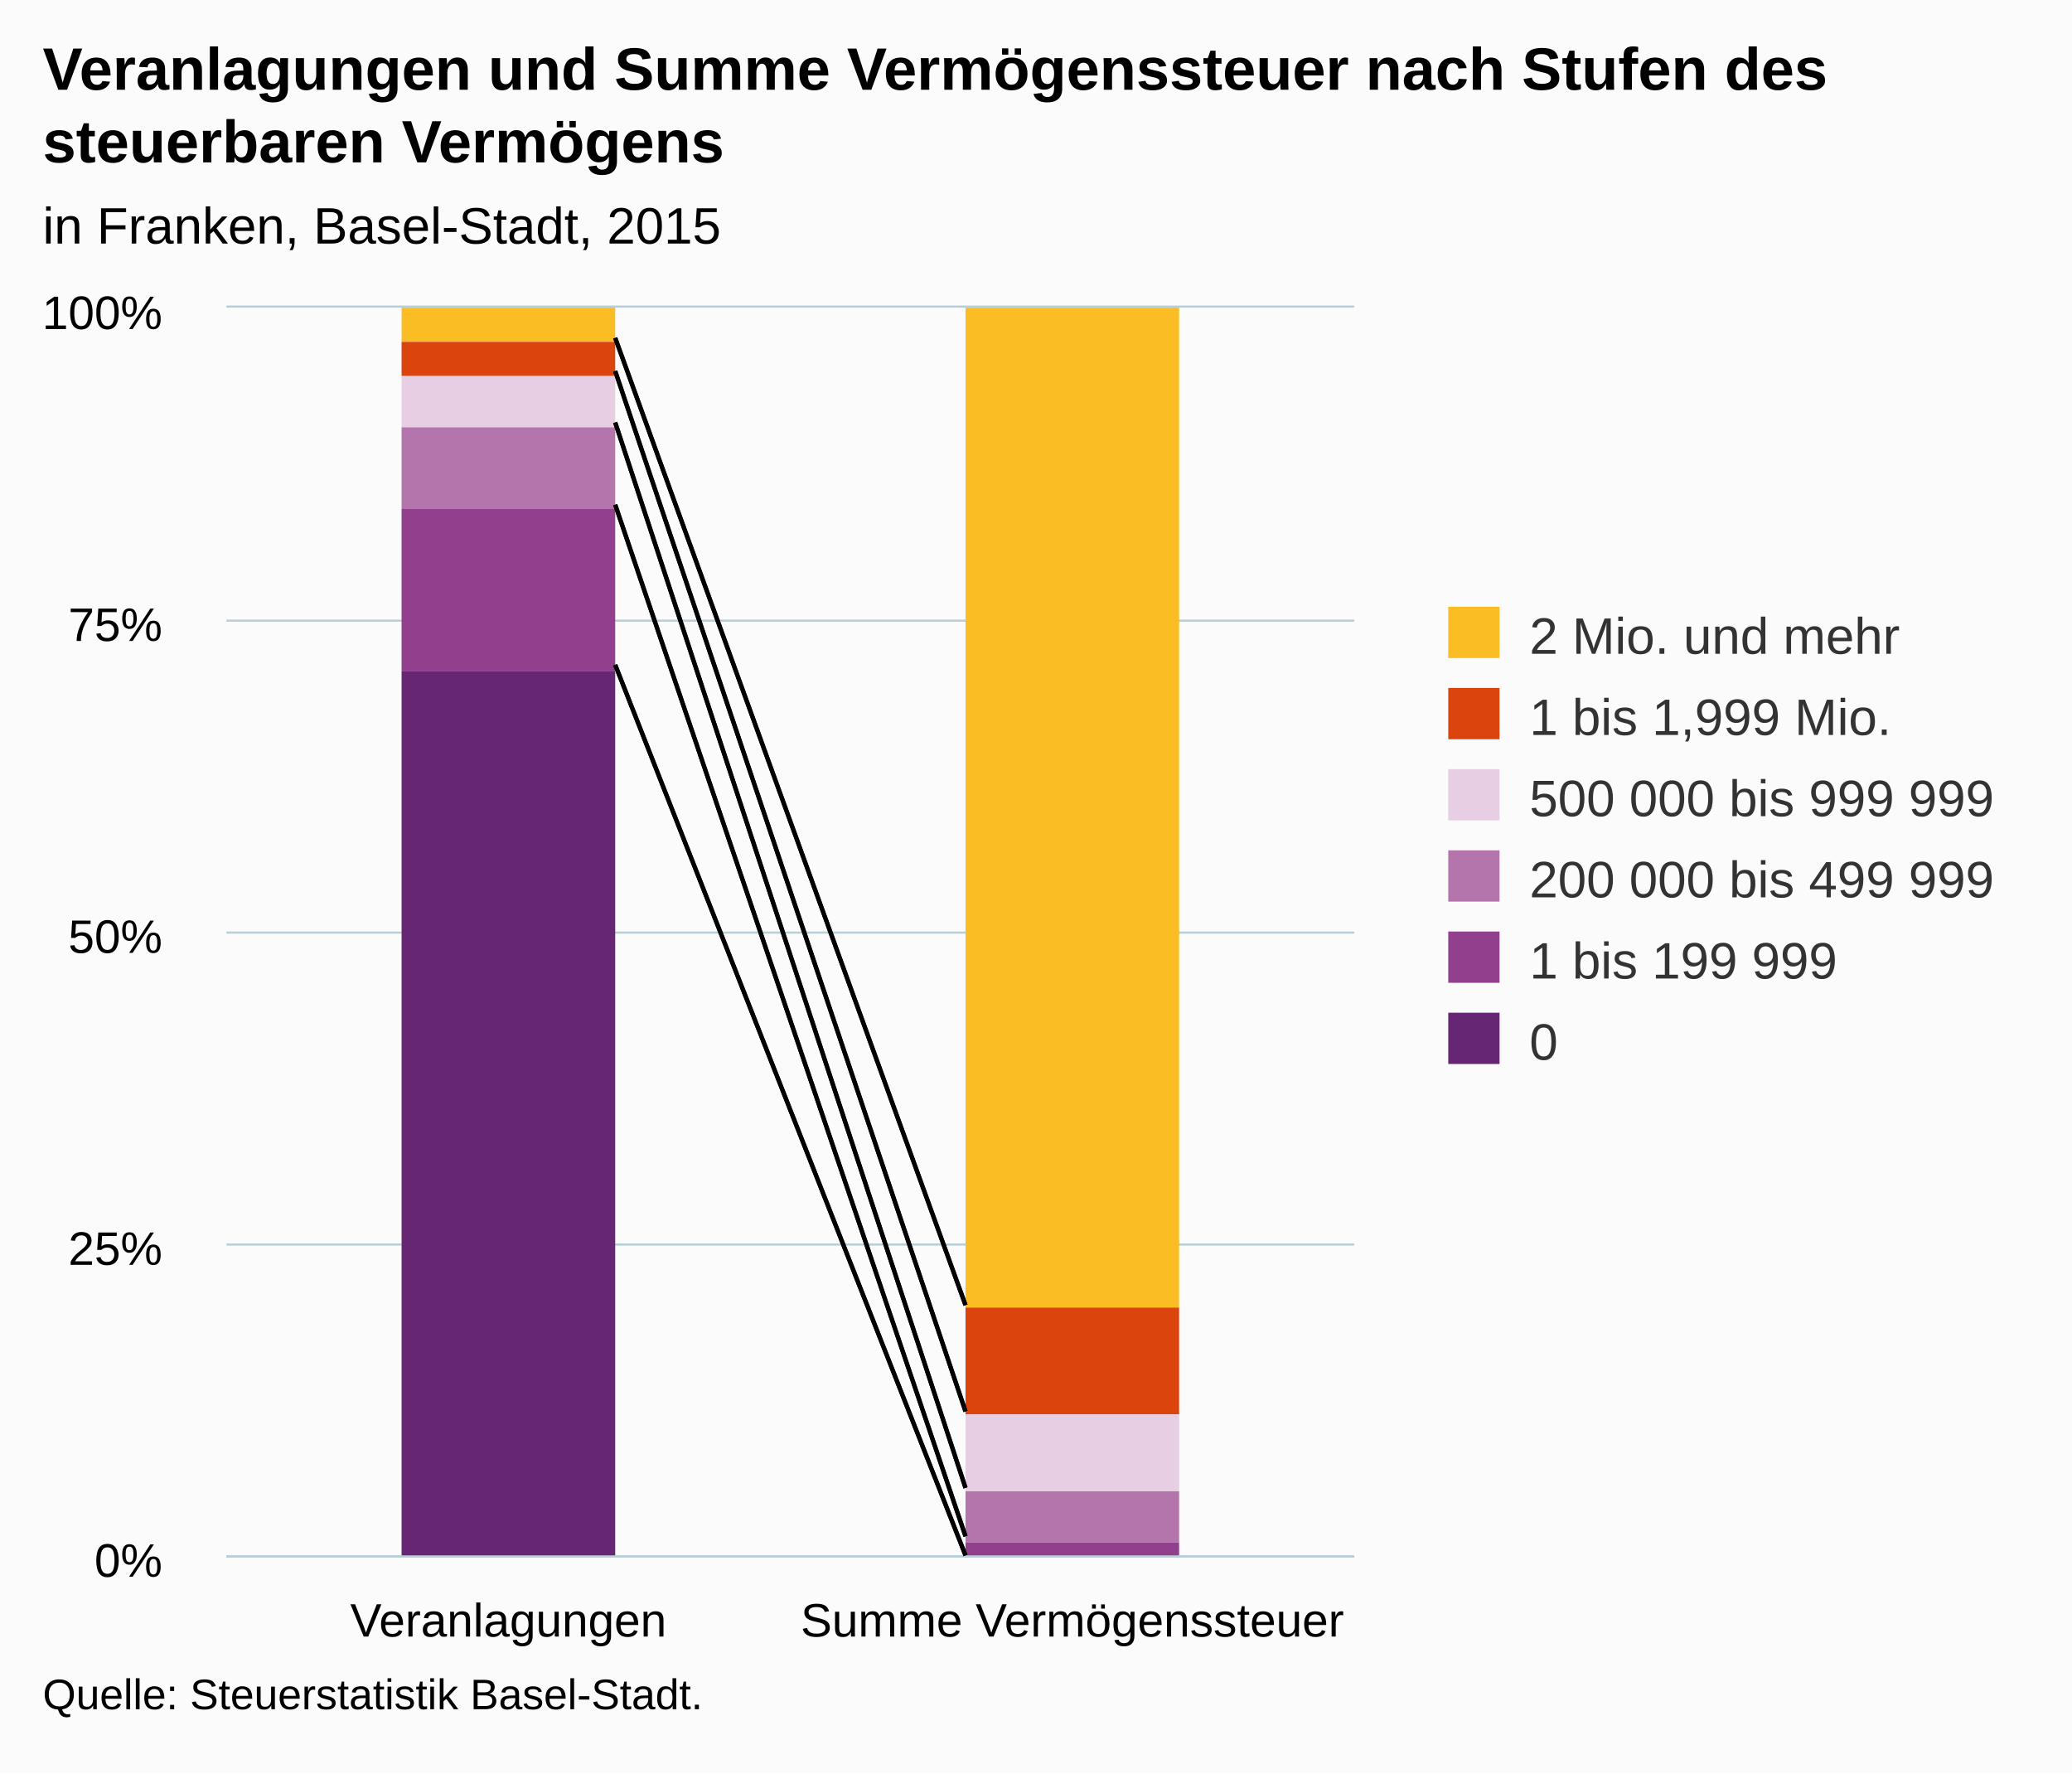
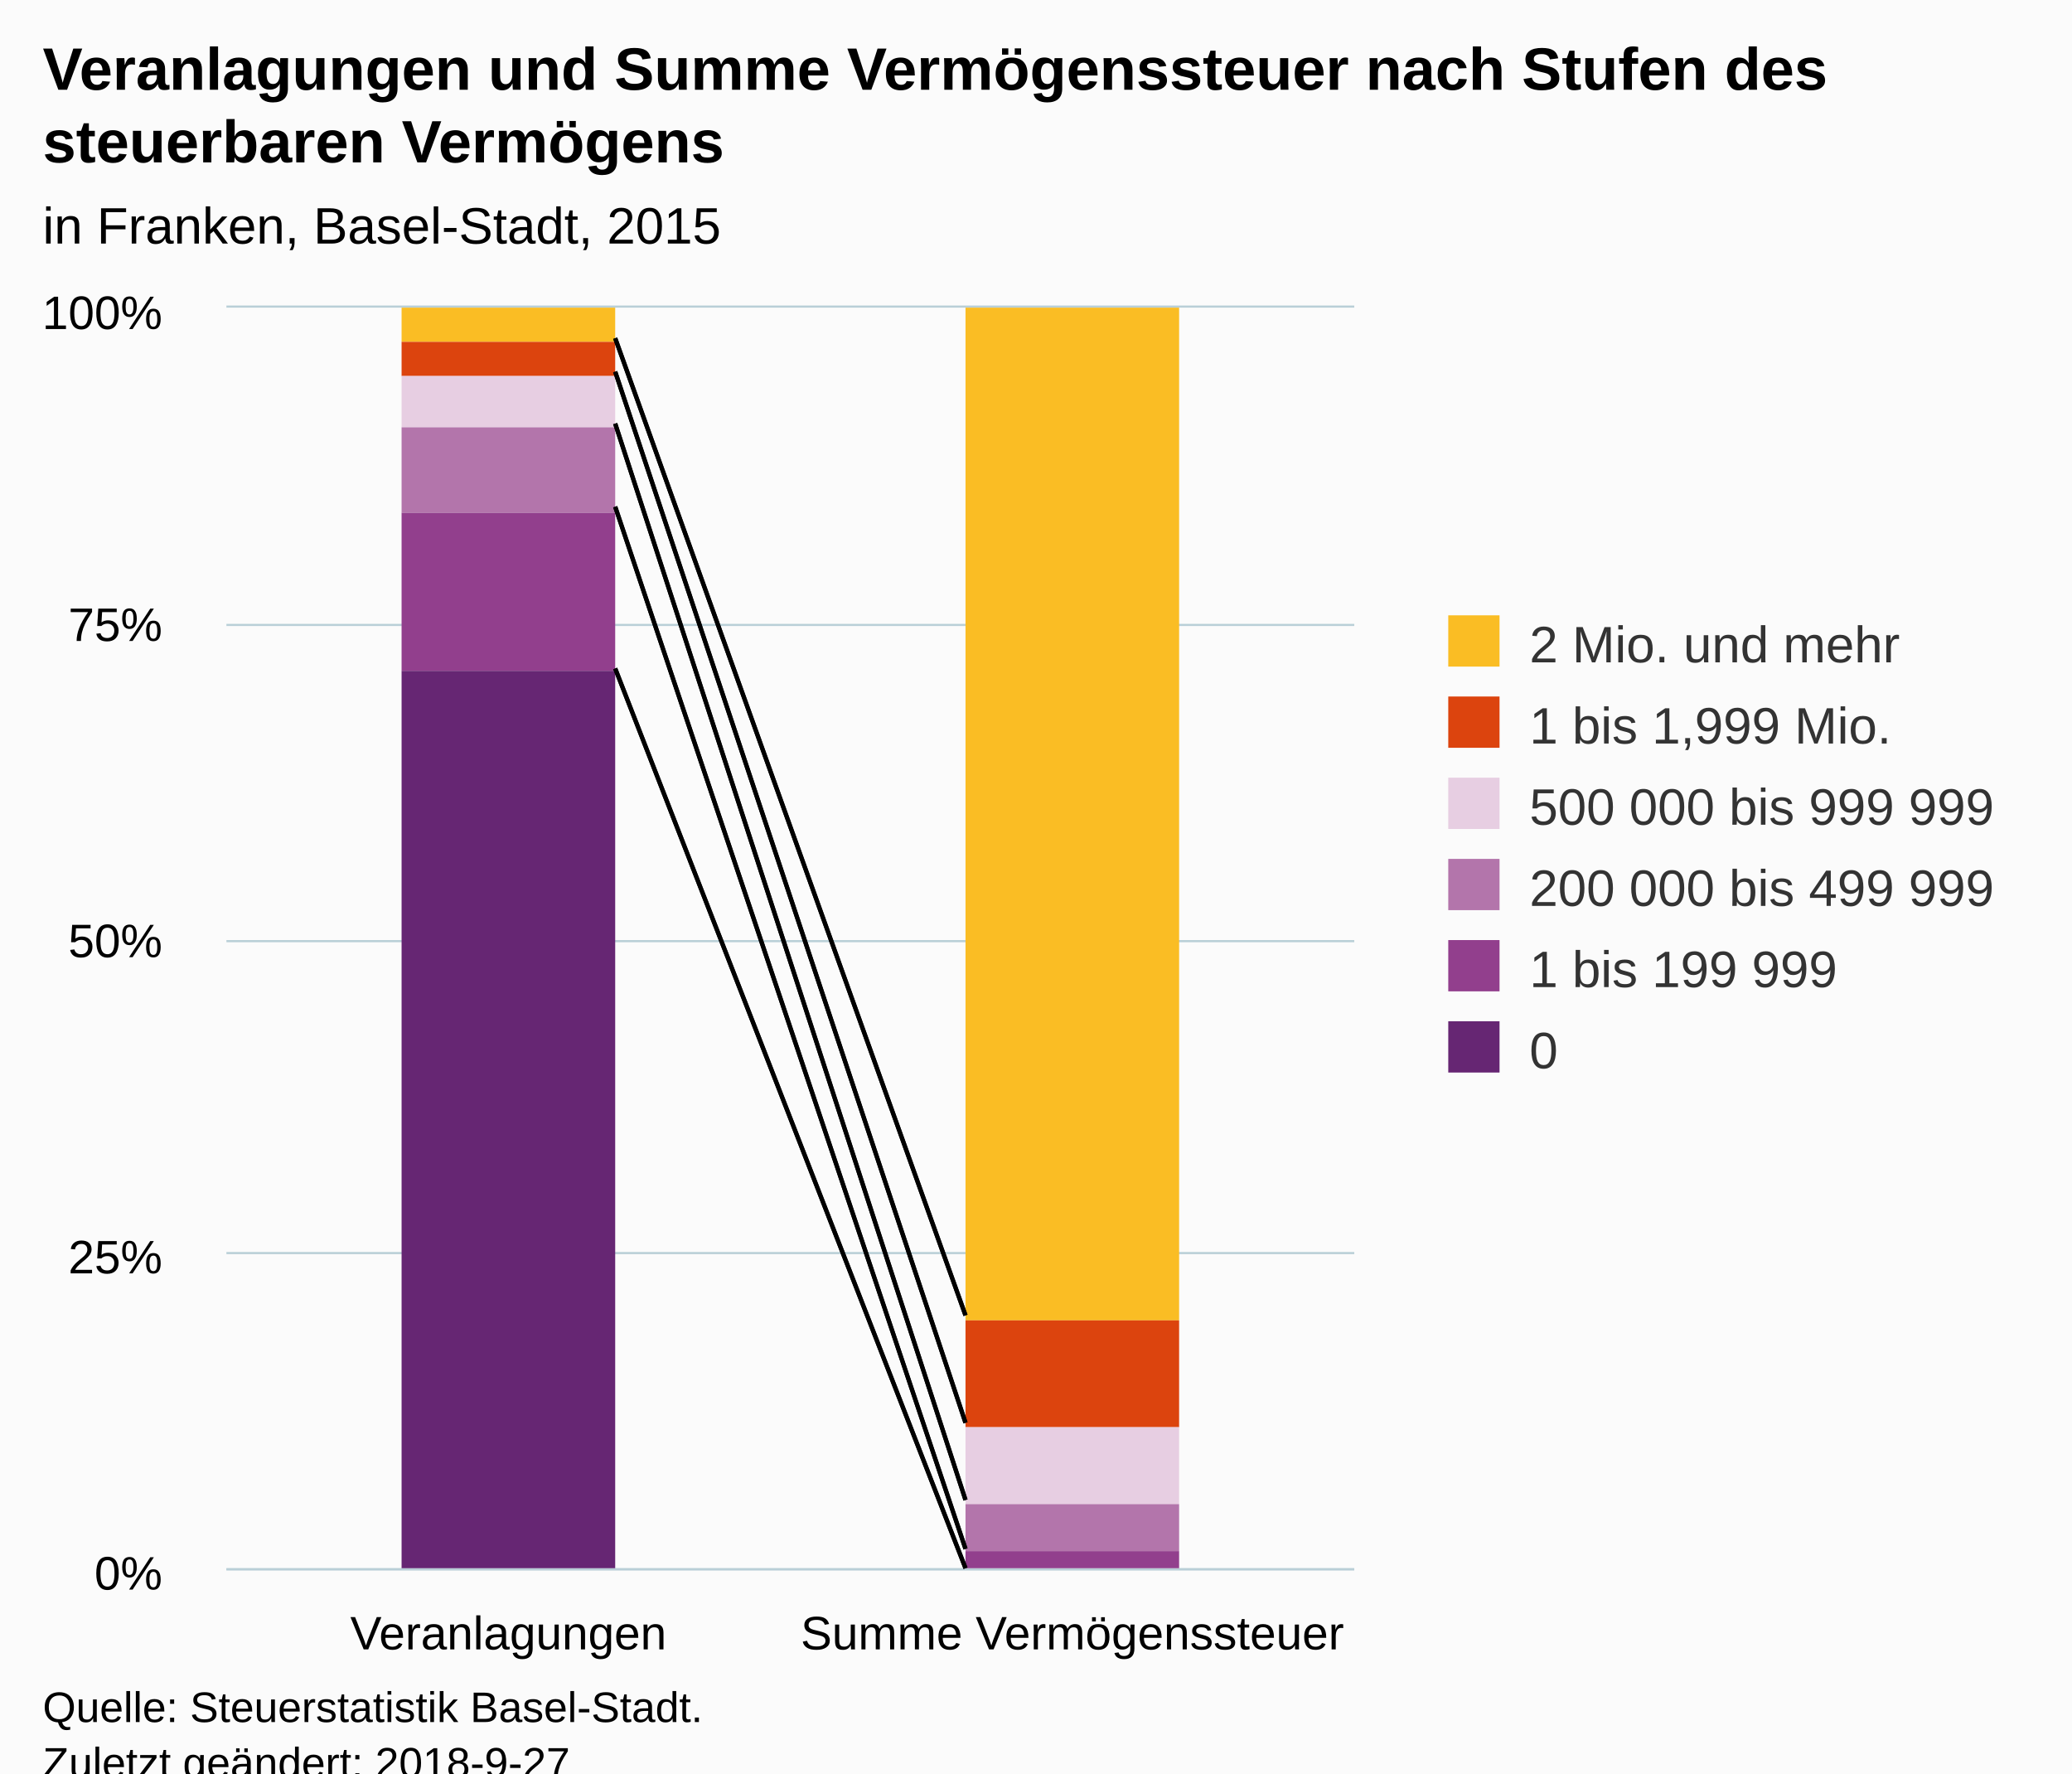
<svg xmlns="http://www.w3.org/2000/svg" version="1.1" class="highcharts-root" style="font-family:Arial;font-size:12px;" viewBox="0 0 485 415">
  <defs>
-     <clipPath id="highcharts-21jrg5o-6">
-       <rect x="0" y="0" width="264" height="292" fill="none" />
+     <clipPath id="highcharts-9i7jv41-6">
+       <rect x="0" y="0" width="264" height="295" fill="none" />
    </clipPath>
-     <clipPath id="highcharts-21jrg5o-7">
-       <rect x="0" y="0" width="264" height="292" fill="none" />
+     <clipPath id="highcharts-9i7jv41-7">
+       <rect x="0" y="0" width="264" height="295" fill="none" />
    </clipPath>
  </defs>
-   <rect fill="#fbfbfb" class="highcharts-background" x="0" y="0" width="485" height="415" rx="0" ry="0" />
-   <rect fill="none" class="highcharts-plot-background" x="53" y="72" width="264" height="292" />
+   <rect fill="#fbfbfb" class="highcharts-background" x="0" y="0" width="485" height="428" rx="0" ry="0" />
+   <rect fill="none" class="highcharts-plot-background" x="53" y="72" width="264" height="295" />
  <g class="highcharts-pane-group" data-z-index="0" />
  <g class="highcharts-grid highcharts-xaxis-grid " data-z-index="1">
-     <path fill="none" data-z-index="1" class="highcharts-grid-line" d="M 184.5 72 L 184.5 364" opacity="1" />
-     <path fill="none" data-z-index="1" class="highcharts-grid-line" d="M 316.5 72 L 316.5 364" opacity="1" />
-     <path fill="none" data-z-index="1" class="highcharts-grid-line" d="M 52.5 72 L 52.5 364" opacity="1" />
+     <path fill="none" data-z-index="1" class="highcharts-grid-line" d="M 184.5 72 L 184.5 367" opacity="1" />
+     <path fill="none" data-z-index="1" class="highcharts-grid-line" d="M 316.5 72 L 316.5 367" opacity="1" />
+     <path fill="none" data-z-index="1" class="highcharts-grid-line" d="M 52.5 72 L 52.5 367" opacity="1" />
  </g>
  <g class="highcharts-grid highcharts-yaxis-grid " data-z-index="1">
-     <path fill="none" stroke="#B9CFD7" stroke-width="0.5" data-z-index="1" class="highcharts-grid-line" d="M 53 364.25 L 317 364.25" opacity="1" />
-     <path fill="none" stroke="#B9CFD7" stroke-width="0.5" data-z-index="1" class="highcharts-grid-line" d="M 53 291.25 L 317 291.25" opacity="1" />
-     <path fill="none" stroke="#B9CFD7" stroke-width="0.5" data-z-index="1" class="highcharts-grid-line" d="M 53 218.25 L 317 218.25" opacity="1" />
-     <path fill="none" stroke="#B9CFD7" stroke-width="0.5" data-z-index="1" class="highcharts-grid-line" d="M 53 145.25 L 317 145.25" opacity="1" />
+     <path fill="none" stroke="#B9CFD7" stroke-width="0.5" data-z-index="1" class="highcharts-grid-line" d="M 53 367.25 L 317 367.25" opacity="1" />
+     <path fill="none" stroke="#B9CFD7" stroke-width="0.5" data-z-index="1" class="highcharts-grid-line" d="M 53 293.25 L 317 293.25" opacity="1" />
+     <path fill="none" stroke="#B9CFD7" stroke-width="0.5" data-z-index="1" class="highcharts-grid-line" d="M 53 220.25 L 317 220.25" opacity="1" />
+     <path fill="none" stroke="#B9CFD7" stroke-width="0.5" data-z-index="1" class="highcharts-grid-line" d="M 53 146.25 L 317 146.25" opacity="1" />
    <path fill="none" stroke="#B9CFD7" stroke-width="0.5" data-z-index="1" class="highcharts-grid-line" d="M 53 71.75 L 317 71.75" opacity="1" />
  </g>
-   <rect fill="none" class="highcharts-plot-border" data-z-index="1" x="53" y="72" width="264" height="292" />
+   <rect fill="none" class="highcharts-plot-border" data-z-index="1" x="53" y="72" width="264" height="295" />
  <g class="highcharts-axis highcharts-xaxis " data-z-index="2">
-     <path fill="none" class="highcharts-axis-line" stroke="#B9CFD7" stroke-width="0.5" data-z-index="7" d="M 53 364.25 L 317 364.25" />
+     <path fill="none" class="highcharts-axis-line" stroke="#B9CFD7" stroke-width="0.5" data-z-index="7" d="M 53 367.25 L 317 367.25" />
  </g>
  <g class="highcharts-axis highcharts-yaxis " data-z-index="2">
-     <path fill="none" class="highcharts-axis-line" data-z-index="7" d="M 53 72 L 53 364" />
+     <path fill="none" class="highcharts-axis-line" data-z-index="7" d="M 53 72 L 53 367" />
  </g>
  <g class="highcharts-series-group" data-z-index="3">
-     <g data-z-index="0.1" class="highcharts-series highcharts-series-0 highcharts-column-series " transform="translate(53,72) scale(1 1)" clip-path="url(#highcharts-21jrg5o-7)">
+     <g data-z-index="0.1" class="highcharts-series highcharts-series-0 highcharts-column-series " transform="translate(53,72) scale(1 1)" clip-path="url(#highcharts-9i7jv41-7)">
      <rect x="41" y="0" width="50" height="8" fill="#FABD24" class="highcharts-point" />
-       <rect x="173" y="0" width="50" height="234" fill="#FABD24" class="highcharts-point" />
+       <rect x="173" y="0" width="50" height="237" fill="#FABD24" class="highcharts-point" />
    </g>
    <g data-z-index="0.1" class="highcharts-markers highcharts-series-0 highcharts-column-series " transform="translate(53,72) scale(1 1)" clip-path="none" />
-     <g data-z-index="0.1" class="highcharts-series highcharts-series-1 highcharts-column-series " transform="translate(53,72) scale(1 1)" clip-path="url(#highcharts-21jrg5o-7)">
+     <g data-z-index="0.1" class="highcharts-series highcharts-series-1 highcharts-column-series " transform="translate(53,72) scale(1 1)" clip-path="url(#highcharts-9i7jv41-7)">
      <rect x="41" y="8" width="50" height="8" fill="#DC440E" class="highcharts-point" />
-       <rect x="173" y="234" width="50" height="25" fill="#DC440E" class="highcharts-point" />
+       <rect x="173" y="237" width="50" height="25" fill="#DC440E" class="highcharts-point" />
    </g>
    <g data-z-index="0.1" class="highcharts-markers highcharts-series-1 highcharts-column-series " transform="translate(53,72) scale(1 1)" clip-path="none" />
-     <g data-z-index="0.1" class="highcharts-series highcharts-series-2 highcharts-column-series " transform="translate(53,72) scale(1 1)" clip-path="url(#highcharts-21jrg5o-7)">
+     <g data-z-index="0.1" class="highcharts-series highcharts-series-2 highcharts-column-series " transform="translate(53,72) scale(1 1)" clip-path="url(#highcharts-9i7jv41-7)">
      <rect x="41" y="16" width="50" height="12" fill="#E7CEE2" class="highcharts-point" />
-       <rect x="173" y="259" width="50" height="18" fill="#E7CEE2" class="highcharts-point" />
+       <rect x="173" y="262" width="50" height="18" fill="#E7CEE2" class="highcharts-point" />
    </g>
    <g data-z-index="0.1" class="highcharts-markers highcharts-series-2 highcharts-column-series " transform="translate(53,72) scale(1 1)" clip-path="none" />
-     <g data-z-index="0.1" class="highcharts-series highcharts-series-3 highcharts-column-series " transform="translate(53,72) scale(1 1)" clip-path="url(#highcharts-21jrg5o-7)">
-       <rect x="41" y="28" width="50" height="19" fill="#B375AB" class="highcharts-point" />
-       <rect x="173" y="277" width="50" height="12" fill="#B375AB" class="highcharts-point" />
+     <g data-z-index="0.1" class="highcharts-series highcharts-series-3 highcharts-column-series " transform="translate(53,72) scale(1 1)" clip-path="url(#highcharts-9i7jv41-7)">
+       <rect x="41" y="28" width="50" height="20" fill="#B375AB" class="highcharts-point" />
+       <rect x="173" y="280" width="50" height="11" fill="#B375AB" class="highcharts-point" />
    </g>
    <g data-z-index="0.1" class="highcharts-markers highcharts-series-3 highcharts-column-series " transform="translate(53,72) scale(1 1)" clip-path="none" />
-     <g data-z-index="0.1" class="highcharts-series highcharts-series-4 highcharts-column-series " transform="translate(53,72) scale(1 1)" clip-path="url(#highcharts-21jrg5o-7)">
-       <rect x="41" y="47" width="50" height="38" fill="#923F8D" class="highcharts-point" />
-       <rect x="173" y="289" width="50" height="4" fill="#923F8D" class="highcharts-point" />
+     <g data-z-index="0.1" class="highcharts-series highcharts-series-4 highcharts-column-series " transform="translate(53,72) scale(1 1)" clip-path="url(#highcharts-9i7jv41-7)">
+       <rect x="41" y="48" width="50" height="37" fill="#923F8D" class="highcharts-point" />
+       <rect x="173" y="291" width="50" height="5" fill="#923F8D" class="highcharts-point" />
    </g>
    <g data-z-index="0.1" class="highcharts-markers highcharts-series-4 highcharts-column-series " transform="translate(53,72) scale(1 1)" clip-path="none" />
-     <g data-z-index="0.1" class="highcharts-series highcharts-series-5 highcharts-column-series " transform="translate(53,72) scale(1 1)" clip-path="url(#highcharts-21jrg5o-7)">
-       <rect x="41" y="85" width="50" height="208" fill="#662673" class="highcharts-point" />
-       <rect x="173" y="293" width="50" height="0" fill="#662673" class="highcharts-point" />
+     <g data-z-index="0.1" class="highcharts-series highcharts-series-5 highcharts-column-series " transform="translate(53,72) scale(1 1)" clip-path="url(#highcharts-9i7jv41-7)">
+       <rect x="41" y="85" width="50" height="211" fill="#662673" class="highcharts-point" />
+       <rect x="173" y="296" width="50" height="0" fill="#662673" class="highcharts-point" />
    </g>
    <g data-z-index="0.1" class="highcharts-markers highcharts-series-5 highcharts-column-series " transform="translate(53,72) scale(1 1)" clip-path="none" />
  </g>
-   <path fill="none" d="M 144 79.076 L 226 305.434" stroke="black" stroke-width="1" data-z-index="3" />
-   <path fill="none" d="M 144 86.83 L 226 330.314" stroke="black" stroke-width="1" data-z-index="3" />
-   <path fill="none" d="M 144 98.859 L 226 348.201" stroke="black" stroke-width="1" data-z-index="3" />
-   <path fill="none" d="M 144 118.111 L 226 359.525" stroke="black" stroke-width="1" data-z-index="3" />
-   <path fill="none" d="M 144 155.584 L 226 364" stroke="black" stroke-width="1" data-z-index="3" />
-   <path fill="none" d="M 144 79.076 L 226 305.434" stroke="black" stroke-width="1" data-z-index="3" />
-   <path fill="none" d="M 144 86.83 L 226 330.314" stroke="black" stroke-width="1" data-z-index="3" />
-   <path fill="none" d="M 144 98.859 L 226 348.201" stroke="black" stroke-width="1" data-z-index="3" />
-   <path fill="none" d="M 144 118.111 L 226 359.525" stroke="black" stroke-width="1" data-z-index="3" />
-   <path fill="none" d="M 144 155.584 L 226 364" stroke="black" stroke-width="1" data-z-index="3" />
+   <path fill="none" d="M 144 79.149 L 226 307.832" stroke="black" stroke-width="1" data-z-index="3" />
+   <path fill="none" d="M 144 86.983 L 226 332.968" stroke="black" stroke-width="1" data-z-index="3" />
+   <path fill="none" d="M 144 99.135 L 226 351.038" stroke="black" stroke-width="1" data-z-index="3" />
+   <path fill="none" d="M 144 118.584 L 226 362.479" stroke="black" stroke-width="1" data-z-index="3" />
+   <path fill="none" d="M 144 156.442 L 226 367" stroke="black" stroke-width="1" data-z-index="3" />
+   <path fill="none" d="M 144 79.149 L 226 307.832" stroke="black" stroke-width="1" data-z-index="3" />
+   <path fill="none" d="M 144 86.983 L 226 332.968" stroke="black" stroke-width="1" data-z-index="3" />
+   <path fill="none" d="M 144 99.135 L 226 351.038" stroke="black" stroke-width="1" data-z-index="3" />
+   <path fill="none" d="M 144 118.584 L 226 362.479" stroke="black" stroke-width="1" data-z-index="3" />
+   <path fill="none" d="M 144 156.442 L 226 367" stroke="black" stroke-width="1" data-z-index="3" />
  <text x="10" text-anchor="start" class="highcharts-title" data-z-index="4" style="color:#000000;font-size:14px;font-weight:bold;fill:#000000;" y="21">
    <tspan>Veranlagungen und Summe Vermögenssteuer nach Stufen des</tspan>
    <tspan dy="17" x="10">steuerbaren Vermögens</tspan>
  </text>
  <text x="10" text-anchor="start" class="highcharts-subtitle" data-z-index="4" style="color:#000000;font-size:12px;fill:#000000;" y="57">
    <tspan>in Franken, Basel-Stadt, 2015</tspan>
  </text>
-   <g class="highcharts-legend" data-z-index="7" transform="translate(329,135)">
+   <g class="highcharts-legend" data-z-index="7" transform="translate(329,137)">
    <rect fill="none" class="highcharts-legend-box" rx="0" ry="0" x="0" y="0" width="145" height="125" visibility="visible" />
    <g data-z-index="1">
      <g>
        <g class="highcharts-legend-item highcharts-column-series highcharts-color-undefined highcharts-series-0" data-z-index="1" transform="translate(8,3)">
          <text x="21" style="color:#333333;font-size:12px;font-weight:normal;cursor:pointer;fill:#333333;" text-anchor="start" data-z-index="2" y="15">
            <tspan>2 Mio. und mehr</tspan>
          </text>
          <rect x="2" y="4" width="12" height="12" fill="#FABD24" class="highcharts-point" data-z-index="3" />
        </g>
        <g class="highcharts-legend-item highcharts-column-series highcharts-color-undefined highcharts-series-1" data-z-index="1" transform="translate(8,22)">
          <text x="21" y="15" style="color:#333333;font-size:12px;font-weight:normal;cursor:pointer;fill:#333333;" text-anchor="start" data-z-index="2">
            <tspan>1 bis 1,999 Mio.</tspan>
          </text>
          <rect x="2" y="4" width="12" height="12" fill="#DC440E" class="highcharts-point" data-z-index="3" />
        </g>
        <g class="highcharts-legend-item highcharts-column-series highcharts-color-undefined highcharts-series-2" data-z-index="1" transform="translate(8,41)">
          <text x="21" y="15" style="color:#333333;font-size:12px;font-weight:normal;cursor:pointer;fill:#333333;" text-anchor="start" data-z-index="2">
            <tspan>500 000 bis 999 999</tspan>
          </text>
          <rect x="2" y="4" width="12" height="12" fill="#E7CEE2" class="highcharts-point" data-z-index="3" />
        </g>
        <g class="highcharts-legend-item highcharts-column-series highcharts-color-undefined highcharts-series-3" data-z-index="1" transform="translate(8,60)">
          <text x="21" y="15" style="color:#333333;font-size:12px;font-weight:normal;cursor:pointer;fill:#333333;" text-anchor="start" data-z-index="2">
            <tspan>200 000 bis 499 999</tspan>
          </text>
          <rect x="2" y="4" width="12" height="12" fill="#B375AB" class="highcharts-point" data-z-index="3" />
        </g>
        <g class="highcharts-legend-item highcharts-column-series highcharts-color-undefined highcharts-series-4" data-z-index="1" transform="translate(8,79)">
          <text x="21" y="15" style="color:#333333;font-size:12px;font-weight:normal;cursor:pointer;fill:#333333;" text-anchor="start" data-z-index="2">
            <tspan>1 bis 199 999</tspan>
          </text>
          <rect x="2" y="4" width="12" height="12" fill="#923F8D" class="highcharts-point" data-z-index="3" />
        </g>
        <g class="highcharts-legend-item highcharts-column-series highcharts-color-undefined highcharts-series-5" data-z-index="1" transform="translate(8,98)">
          <text x="21" y="15" style="color:#333333;font-size:12px;font-weight:normal;cursor:pointer;fill:#333333;" text-anchor="start" data-z-index="2">
            <tspan>0</tspan>
          </text>
          <rect x="2" y="4" width="12" height="12" fill="#662673" class="highcharts-point" data-z-index="3" />
        </g>
      </g>
    </g>
  </g>
  <g class="highcharts-axis-labels highcharts-xaxis-labels " data-z-index="7">
-     <text x="119" style="color:#000000;cursor:default;font-size:11px;white-space:nowrap;fill:#000000;" text-anchor="middle" transform="translate(0,0)" y="383" opacity="1">
+     <text x="119" style="color:#000000;cursor:default;font-size:11px;white-space:nowrap;fill:#000000;" text-anchor="middle" transform="translate(0,0)" y="386" opacity="1">
      <tspan>Veranlagungen</tspan>
    </text>
-     <text x="251" style="color:#000000;cursor:default;font-size:11px;white-space:nowrap;fill:#000000;" text-anchor="middle" transform="translate(0,0)" y="383" opacity="1">
+     <text x="251" style="color:#000000;cursor:default;font-size:11px;white-space:nowrap;fill:#000000;" text-anchor="middle" transform="translate(0,0)" y="386" opacity="1">
      <tspan>Summe Vermögenssteuer</tspan>
    </text>
  </g>
  <g class="highcharts-axis-labels highcharts-yaxis-labels " data-z-index="7">
-     <text x="38" style="color:#000000;cursor:default;font-size:11px;fill:#000000;" text-anchor="end" transform="translate(0,0)" y="369" opacity="1">0%</text>
-     <text x="38" style="color:#000000;cursor:default;font-size:11px;fill:#000000;" text-anchor="end" transform="translate(0,0)" y="296" opacity="1">25%</text>
-     <text x="38" style="color:#000000;cursor:default;font-size:11px;fill:#000000;" text-anchor="end" transform="translate(0,0)" y="223" opacity="1">50%</text>
+     <text x="38" style="color:#000000;cursor:default;font-size:11px;fill:#000000;" text-anchor="end" transform="translate(0,0)" y="372" opacity="1">0%</text>
+     <text x="38" style="color:#000000;cursor:default;font-size:11px;fill:#000000;" text-anchor="end" transform="translate(0,0)" y="298" opacity="1">25%</text>
+     <text x="38" style="color:#000000;cursor:default;font-size:11px;fill:#000000;" text-anchor="end" transform="translate(0,0)" y="224" opacity="1">50%</text>
    <text x="38" style="color:#000000;cursor:default;font-size:11px;fill:#000000;" text-anchor="end" transform="translate(0,0)" y="150" opacity="1">75%</text>
    <text x="38" style="color:#000000;cursor:default;font-size:11px;fill:#000000;" text-anchor="end" transform="translate(0,0)" y="77" opacity="1">100%</text>
  </g>
-   <text x="10" class="highcharts-credits" text-anchor="start" data-z-index="8" style="cursor:default;color:#000000;font-size:10px;fill:#000000;" y="400">
+   <text x="10" class="highcharts-credits" text-anchor="start" data-z-index="8" style="cursor:default;color:#000000;font-size:10px;fill:#000000;" y="403">
    <tspan>Quelle: Steuerstatistik Basel-Stadt.</tspan>
+     <tspan x="10" dy="13">Zuletzt geändert: 2018-9-27</tspan>
  </text>
</svg>
